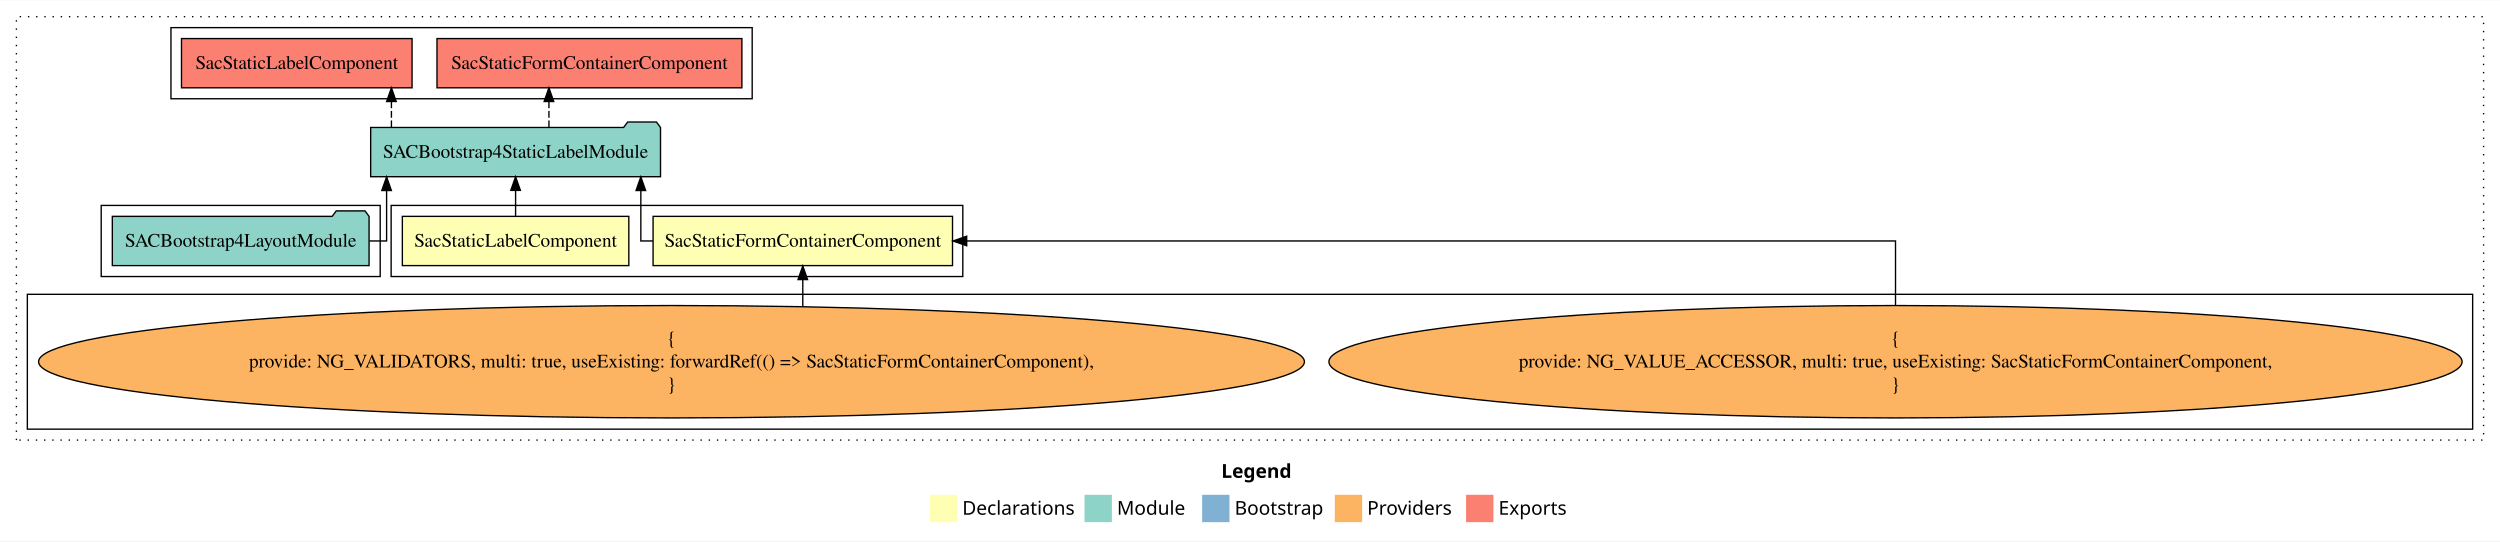
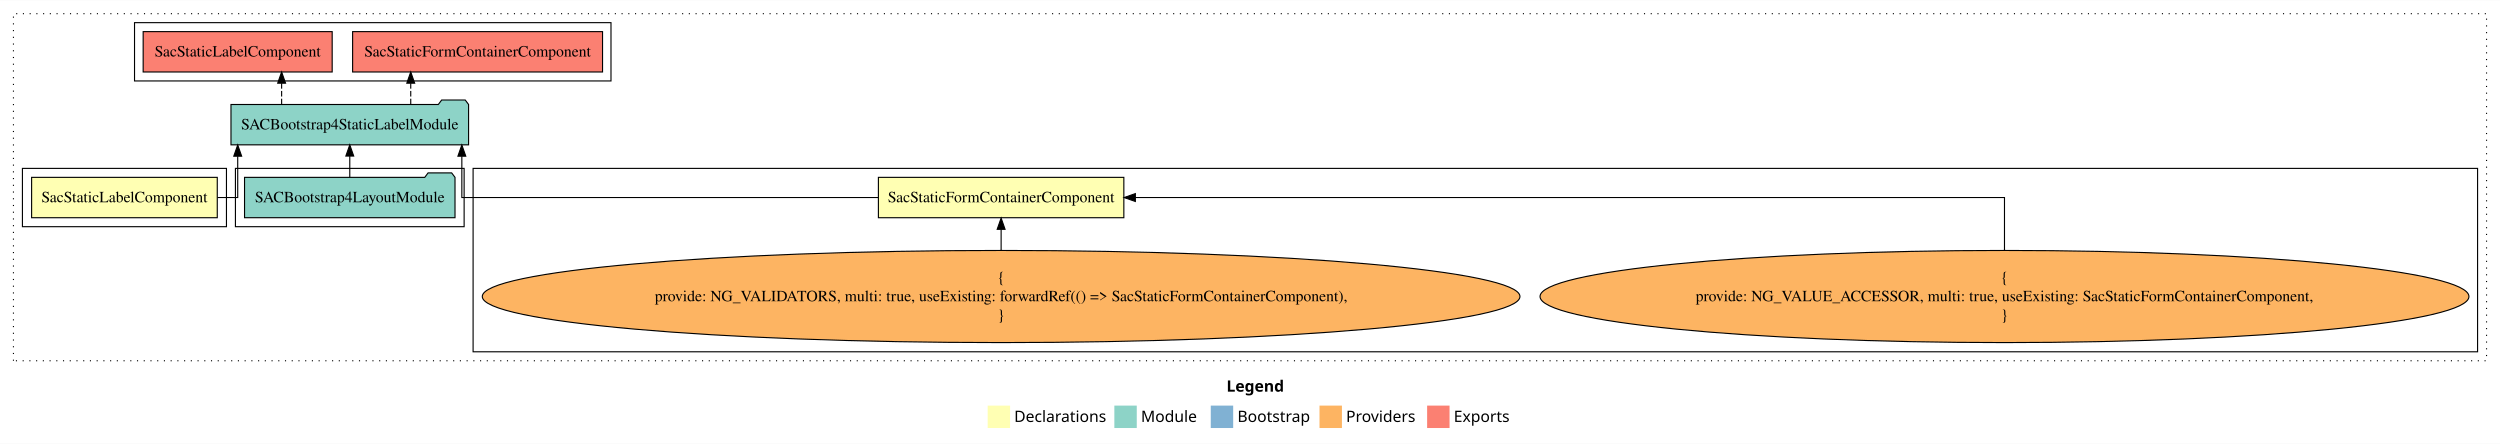
- <svg xmlns="http://www.w3.org/2000/svg" width="1828pt" height="396pt" viewBox="0.00 0.00 1828.00 395.59">
+ <svg xmlns="http://www.w3.org/2000/svg" width="2230pt" height="396pt" viewBox="0.00 0.00 2230.00 395.59">
  <g id="graph0" class="graph" transform="scale(1 1) rotate(0) translate(4 391.59)">
-     <polygon fill="white" stroke="transparent" points="-4,4 -4,-391.59 1824,-391.59 1824,4 -4,4" />
-     <text text-anchor="start" x="889.01" y="-42.4" font-family="Times-12" font-weight="bold" font-size="14.00">Legend</text>
-     <polygon fill="#ffffb3" stroke="transparent" points="676,-10 676,-30 696,-30 696,-10 676,-10" />
-     <text text-anchor="start" x="699.63" y="-15.4" font-family="Times-12" font-size="14.00">  Declarations</text>
-     <polygon fill="#8dd3c7" stroke="transparent" points="789,-10 789,-30 809,-30 809,-10 789,-10" />
-     <text text-anchor="start" x="812.73" y="-15.4" font-family="Times-12" font-size="14.00">  Module</text>
-     <polygon fill="#80b1d3" stroke="transparent" points="875,-10 875,-30 895,-30 895,-10 875,-10" />
-     <text text-anchor="start" x="898.78" y="-15.4" font-family="Times-12" font-size="14.00">  Bootstrap</text>
-     <polygon fill="#fdb462" stroke="transparent" points="972,-10 972,-30 992,-30 992,-10 972,-10" />
-     <text text-anchor="start" x="995.67" y="-15.4" font-family="Times-12" font-size="14.00">  Providers</text>
-     <polygon fill="#fb8072" stroke="transparent" points="1068,-10 1068,-30 1088,-30 1088,-10 1068,-10" />
-     <text text-anchor="start" x="1091.73" y="-15.4" font-family="Times-12" font-size="14.00">  Exports</text>
+     <polygon fill="white" stroke="transparent" points="-4,4 -4,-391.59 2226,-391.59 2226,4 -4,4" />
+     <text text-anchor="start" x="1090.01" y="-42.4" font-family="Times-12" font-weight="bold" font-size="14.00">Legend</text>
+     <polygon fill="#ffffb3" stroke="transparent" points="877,-10 877,-30 897,-30 897,-10 877,-10" />
+     <text text-anchor="start" x="900.63" y="-15.4" font-family="Times-12" font-size="14.00">  Declarations</text>
+     <polygon fill="#8dd3c7" stroke="transparent" points="990,-10 990,-30 1010,-30 1010,-10 990,-10" />
+     <text text-anchor="start" x="1013.73" y="-15.4" font-family="Times-12" font-size="14.00">  Module</text>
+     <polygon fill="#80b1d3" stroke="transparent" points="1076,-10 1076,-30 1096,-30 1096,-10 1076,-10" />
+     <text text-anchor="start" x="1099.78" y="-15.4" font-family="Times-12" font-size="14.00">  Bootstrap</text>
+     <polygon fill="#fdb462" stroke="transparent" points="1173,-10 1173,-30 1193,-30 1193,-10 1173,-10" />
+     <text text-anchor="start" x="1196.67" y="-15.4" font-family="Times-12" font-size="14.00">  Providers</text>
+     <polygon fill="#fb8072" stroke="transparent" points="1269,-10 1269,-30 1289,-30 1289,-10 1269,-10" />
+     <text text-anchor="start" x="1292.73" y="-15.4" font-family="Times-12" font-size="14.00">  Exports</text>
    <g id="clust1" class="cluster">
-       <polygon fill="none" stroke="black" stroke-dasharray="1,5" points="8,-70 8,-379.59 1812,-379.59 1812,-70 8,-70" />
+       <polygon fill="none" stroke="black" stroke-dasharray="1,5" points="8,-70 8,-379.59 2214,-379.59 2214,-70 8,-70" />
+     </g>
+     <g id="clust3" class="cluster">
+       <polygon fill="none" stroke="black" points="418,-78 418,-241.59 2206,-241.59 2206,-78 418,-78" />
+     </g>
+     <g id="clust5" class="cluster">
+       <polygon fill="none" stroke="black" points="206,-189.59 206,-241.59 410,-241.59 410,-189.59 206,-189.59" />
+     </g>
+     <g id="clust6" class="cluster">
+       <polygon fill="none" stroke="black" points="116,-319.59 116,-371.59 541,-371.59 541,-319.59 116,-319.59" />
    </g>
    <g id="clust2" class="cluster">
-       <polygon fill="none" stroke="black" points="282,-189.59 282,-241.59 700,-241.59 700,-189.59 282,-189.59" />
-     </g>
-     <g id="clust3" class="cluster">
-       <polygon fill="none" stroke="black" points="16,-78 16,-176.59 1804,-176.59 1804,-78 16,-78" />
-     </g>
-     <g id="clust6" class="cluster">
-       <polygon fill="none" stroke="black" points="121,-319.59 121,-371.59 546,-371.59 546,-319.59 121,-319.59" />
-     </g>
-     <g id="clust5" class="cluster">
-       <polygon fill="none" stroke="black" points="70,-189.59 70,-241.59 274,-241.59 274,-189.59 70,-189.59" />
+       <polygon fill="none" stroke="black" points="16,-189.59 16,-241.59 198,-241.59 198,-189.59 16,-189.59" />
    </g>
    <g id="node1" class="node">
-       <polygon fill="#ffffb3" stroke="black" points="692.47,-233.59 473.53,-233.59 473.53,-197.59 692.47,-197.59 692.47,-233.59" />
-       <text text-anchor="middle" x="583" y="-211.39" font-family="Times,serif" font-size="14.00">SacStaticFormContainerComponent</text>
+       <polygon fill="#ffffb3" stroke="black" points="998.47,-233.59 779.53,-233.59 779.53,-197.59 998.47,-197.59 998.47,-233.59" />
+       <text text-anchor="middle" x="889" y="-211.39" font-family="Times,serif" font-size="14.00">SacStaticFormContainerComponent</text>
    </g>
    <g id="node3" class="node">
-       <polygon fill="#8dd3c7" stroke="black" points="478.97,-298.59 475.97,-302.59 454.97,-302.59 451.97,-298.59 267.03,-298.59 267.03,-262.59 478.97,-262.59 478.97,-298.59" />
-       <text text-anchor="middle" x="373" y="-276.39" font-family="Times,serif" font-size="14.00">SACBootstrap4StaticLabelModule</text>
+       <polygon fill="#8dd3c7" stroke="black" points="413.97,-298.59 410.97,-302.59 389.97,-302.59 386.97,-298.59 202.03,-298.59 202.03,-262.59 413.97,-262.59 413.97,-298.59" />
+       <text text-anchor="middle" x="308" y="-276.39" font-family="Times,serif" font-size="14.00">SACBootstrap4StaticLabelModule</text>
    </g>
    <g id="edge1" class="edge">
-       <path fill="none" stroke="black" d="M473.48,-215.59C467.92,-215.59 464.58,-215.59 464.58,-215.59 464.58,-215.59 464.58,-252.48 464.58,-252.48" />
-       <polygon fill="black" stroke="black" points="461.08,-252.48 464.58,-262.48 468.08,-252.48 461.08,-252.48" />
+       <path fill="none" stroke="black" d="M779.24,-215.59C637.27,-215.59 407.96,-215.59 407.96,-215.59 407.96,-215.59 407.96,-252.48 407.96,-252.48" />
+       <polygon fill="black" stroke="black" points="404.46,-252.48 407.96,-262.48 411.46,-252.48 404.46,-252.48" />
    </g>
    <g id="node2" class="node">
-       <polygon fill="#ffffb3" stroke="black" points="455.8,-233.59 290.2,-233.59 290.2,-197.59 455.8,-197.59 455.8,-233.59" />
-       <text text-anchor="middle" x="373" y="-211.39" font-family="Times,serif" font-size="14.00">SacStaticLabelComponent</text>
+       <polygon fill="#ffffb3" stroke="black" points="189.8,-233.59 24.2,-233.59 24.2,-197.59 189.8,-197.59 189.8,-233.59" />
+       <text text-anchor="middle" x="107" y="-211.39" font-family="Times,serif" font-size="14.00">SacStaticLabelComponent</text>
    </g>
    <g id="edge4" class="edge">
-       <path fill="none" stroke="black" d="M373,-233.7C373,-233.7 373,-252.58 373,-252.58" />
-       <polygon fill="black" stroke="black" points="369.5,-252.58 373,-262.58 376.5,-252.58 369.5,-252.58" />
+       <path fill="none" stroke="black" d="M189.98,-215.59C200.7,-215.59 208.04,-215.59 208.04,-215.59 208.04,-215.59 208.04,-252.48 208.04,-252.48" />
+       <polygon fill="black" stroke="black" points="204.54,-252.48 208.04,-262.48 211.54,-252.48 204.54,-252.48" />
    </g>
    <g id="node7" class="node">
-       <polygon fill="#fb8072" stroke="black" points="538.47,-363.59 315.53,-363.59 315.53,-327.59 538.47,-327.59 538.47,-363.59" />
-       <text text-anchor="middle" x="427" y="-341.39" font-family="Times,serif" font-size="14.00">SacStaticFormContainerComponent </text>
+       <polygon fill="#fb8072" stroke="black" points="533.47,-363.59 310.53,-363.59 310.53,-327.59 533.47,-327.59 533.47,-363.59" />
+       <text text-anchor="middle" x="422" y="-341.39" font-family="Times,serif" font-size="14.00">SacStaticFormContainerComponent </text>
    </g>
    <g id="edge6" class="edge">
-       <path fill="none" stroke="black" stroke-dasharray="5,2" d="M397.38,-298.7C397.38,-298.7 397.38,-317.58 397.38,-317.58" />
-       <polygon fill="black" stroke="black" points="393.88,-317.58 397.38,-327.58 400.88,-317.58 393.88,-317.58" />
+       <path fill="none" stroke="black" stroke-dasharray="5,2" d="M362.38,-298.7C362.38,-298.7 362.38,-317.58 362.38,-317.58" />
+       <polygon fill="black" stroke="black" points="358.88,-317.58 362.38,-327.58 365.88,-317.58 358.88,-317.58" />
    </g>
    <g id="node8" class="node">
-       <polygon fill="#fb8072" stroke="black" points="297.3,-363.59 128.7,-363.59 128.7,-327.59 297.3,-327.59 297.3,-363.59" />
-       <text text-anchor="middle" x="213" y="-341.39" font-family="Times,serif" font-size="14.00">SacStaticLabelComponent </text>
+       <polygon fill="#fb8072" stroke="black" points="292.3,-363.59 123.7,-363.59 123.7,-327.59 292.3,-327.59 292.3,-363.59" />
+       <text text-anchor="middle" x="208" y="-341.39" font-family="Times,serif" font-size="14.00">SacStaticLabelComponent </text>
    </g>
    <g id="edge7" class="edge">
-       <path fill="none" stroke="black" stroke-dasharray="5,2" d="M282.21,-298.7C282.21,-298.7 282.21,-317.58 282.21,-317.58" />
-       <polygon fill="black" stroke="black" points="278.71,-317.58 282.21,-327.58 285.71,-317.58 278.71,-317.58" />
+       <path fill="none" stroke="black" stroke-dasharray="5,2" d="M247.21,-298.7C247.21,-298.7 247.21,-317.58 247.21,-317.58" />
+       <polygon fill="black" stroke="black" points="243.71,-317.58 247.21,-327.58 250.71,-317.58 243.71,-317.58" />
    </g>
    <g id="node4" class="node">
-       <ellipse fill="#fdb462" stroke="black" cx="1382" cy="-127.3" rx="414.29" ry="41.09" />
-       <text text-anchor="middle" x="1382" y="-139.9" font-family="Times,serif" font-size="14.00">{</text>
-       <text text-anchor="middle" x="1382" y="-123.1" font-family="Times,serif" font-size="14.00">    provide: NG_VALUE_ACCESSOR, multi: true, useExisting: SacStaticFormContainerComponent,</text>
-       <text text-anchor="middle" x="1382" y="-106.3" font-family="Times,serif" font-size="14.00">}</text>
+       <ellipse fill="#fdb462" stroke="black" cx="1784" cy="-127.3" rx="414.29" ry="41.09" />
+       <text text-anchor="middle" x="1784" y="-139.9" font-family="Times,serif" font-size="14.00">{</text>
+       <text text-anchor="middle" x="1784" y="-123.1" font-family="Times,serif" font-size="14.00">    provide: NG_VALUE_ACCESSOR, multi: true, useExisting: SacStaticFormContainerComponent,</text>
+       <text text-anchor="middle" x="1784" y="-106.3" font-family="Times,serif" font-size="14.00">}</text>
    </g>
    <g id="edge2" class="edge">
-       <path fill="none" stroke="black" d="M1382,-168.6C1382,-191.58 1382,-215.59 1382,-215.59 1382,-215.59 702.84,-215.59 702.84,-215.59" />
-       <polygon fill="black" stroke="black" points="702.84,-212.09 692.84,-215.59 702.84,-219.09 702.84,-212.09" />
+       <path fill="none" stroke="black" d="M1784,-168.6C1784,-191.58 1784,-215.59 1784,-215.59 1784,-215.59 1008.74,-215.59 1008.74,-215.59" />
+       <polygon fill="black" stroke="black" points="1008.74,-212.09 998.74,-215.59 1008.74,-219.09 1008.74,-212.09" />
    </g>
    <g id="node5" class="node">
-       <ellipse fill="#fdb462" stroke="black" cx="487" cy="-127.3" rx="462.8" ry="41.09" />
-       <text text-anchor="middle" x="487" y="-139.9" font-family="Times,serif" font-size="14.00">{</text>
-       <text text-anchor="middle" x="487" y="-123.1" font-family="Times,serif" font-size="14.00">    provide: NG_VALIDATORS, multi: true, useExisting: forwardRef(() =&gt; SacStaticFormContainerComponent),</text>
-       <text text-anchor="middle" x="487" y="-106.3" font-family="Times,serif" font-size="14.00">}</text>
+       <ellipse fill="#fdb462" stroke="black" cx="889" cy="-127.3" rx="462.8" ry="41.09" />
+       <text text-anchor="middle" x="889" y="-139.9" font-family="Times,serif" font-size="14.00">{</text>
+       <text text-anchor="middle" x="889" y="-123.1" font-family="Times,serif" font-size="14.00">    provide: NG_VALIDATORS, multi: true, useExisting: forwardRef(() =&gt; SacStaticFormContainerComponent),</text>
+       <text text-anchor="middle" x="889" y="-106.3" font-family="Times,serif" font-size="14.00">}</text>
    </g>
    <g id="edge3" class="edge">
-       <path fill="none" stroke="black" d="M583,-167.82C583,-167.82 583,-187.35 583,-187.35" />
-       <polygon fill="black" stroke="black" points="579.5,-187.35 583,-197.35 586.5,-187.35 579.5,-187.35" />
+       <path fill="none" stroke="black" d="M889,-168.6C889,-168.6 889,-187.26 889,-187.26" />
+       <polygon fill="black" stroke="black" points="885.5,-187.26 889,-197.26 892.5,-187.26 885.5,-187.26" />
    </g>
    <g id="node6" class="node">
-       <polygon fill="#8dd3c7" stroke="black" points="265.87,-233.59 262.87,-237.59 241.87,-237.59 238.87,-233.59 78.13,-233.59 78.13,-197.59 265.87,-197.59 265.87,-233.59" />
-       <text text-anchor="middle" x="172" y="-211.39" font-family="Times,serif" font-size="14.00">SACBootstrap4LayoutModule</text>
+       <polygon fill="#8dd3c7" stroke="black" points="401.87,-233.59 398.87,-237.59 377.87,-237.59 374.87,-233.59 214.13,-233.59 214.13,-197.59 401.87,-197.59 401.87,-233.59" />
+       <text text-anchor="middle" x="308" y="-211.39" font-family="Times,serif" font-size="14.00">SACBootstrap4LayoutModule</text>
    </g>
    <g id="edge5" class="edge">
-       <path fill="none" stroke="black" d="M266.03,-215.59C273.76,-215.59 278.68,-215.59 278.68,-215.59 278.68,-215.59 278.68,-252.48 278.68,-252.48" />
-       <polygon fill="black" stroke="black" points="275.18,-252.48 278.68,-262.48 282.18,-252.48 275.18,-252.48" />
+       <path fill="none" stroke="black" d="M308,-233.7C308,-233.7 308,-252.58 308,-252.58" />
+       <polygon fill="black" stroke="black" points="304.5,-252.58 308,-262.58 311.5,-252.58 304.5,-252.58" />
    </g>
  </g>
</svg>
